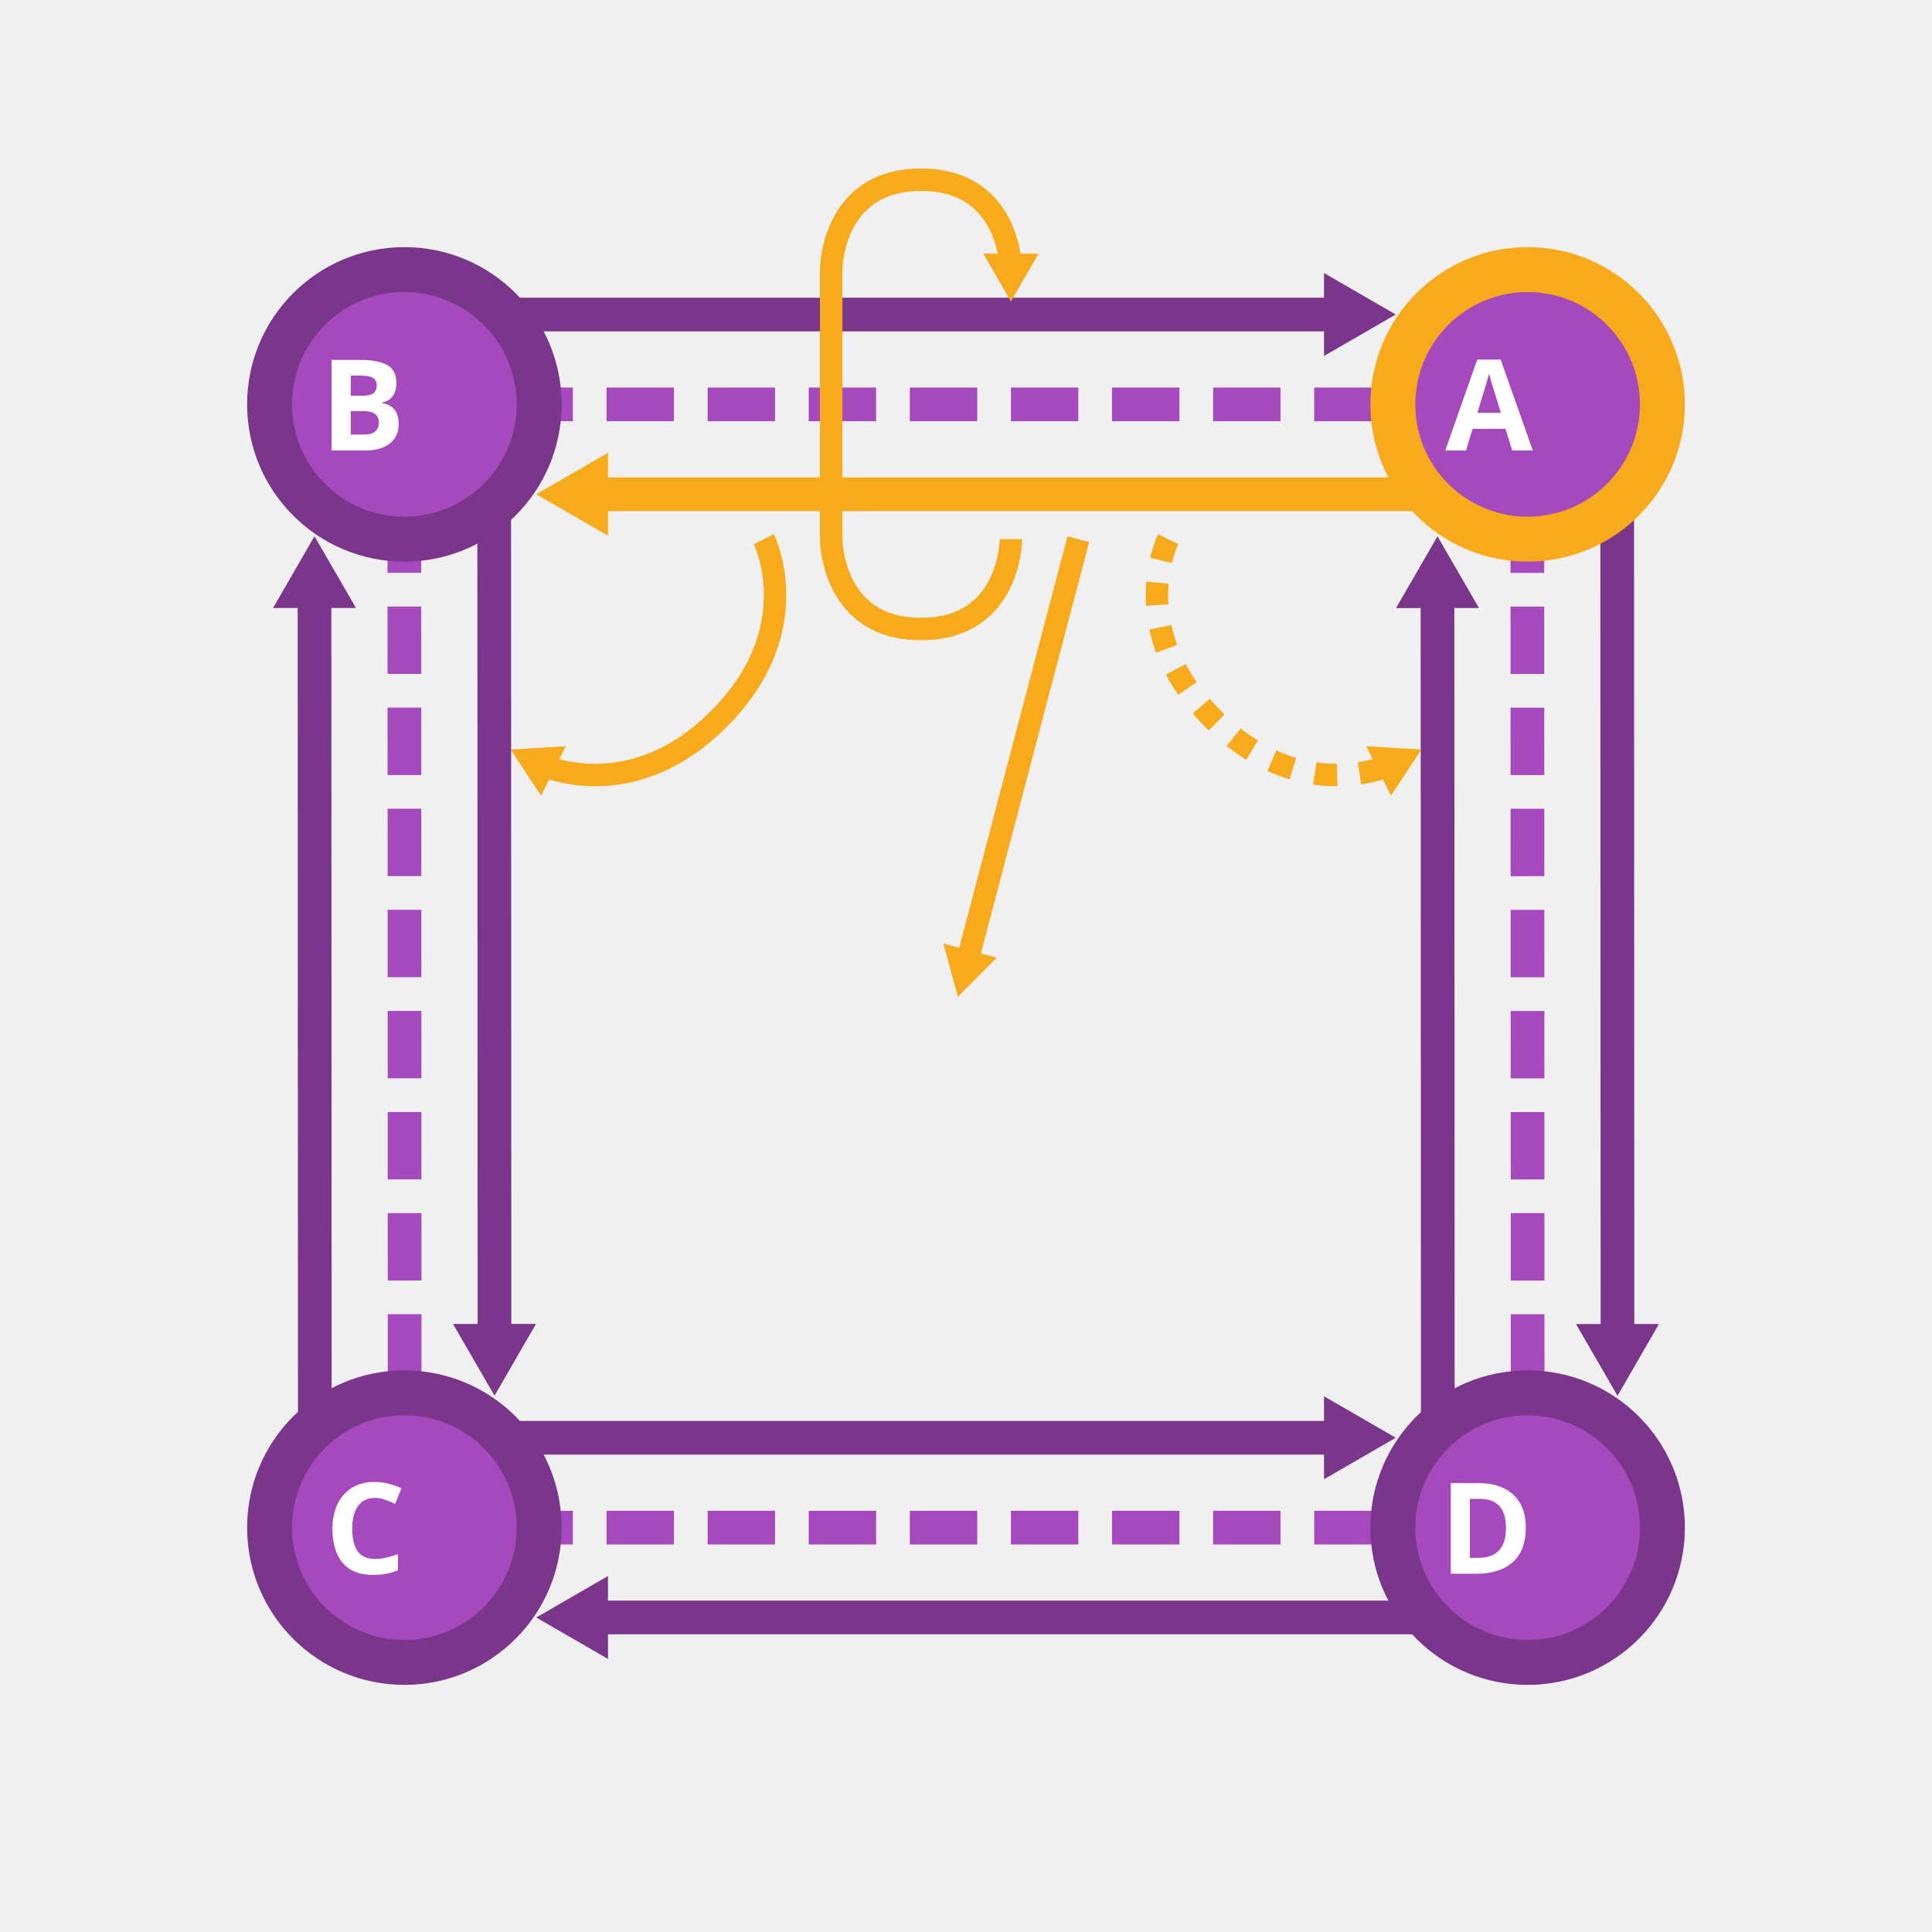
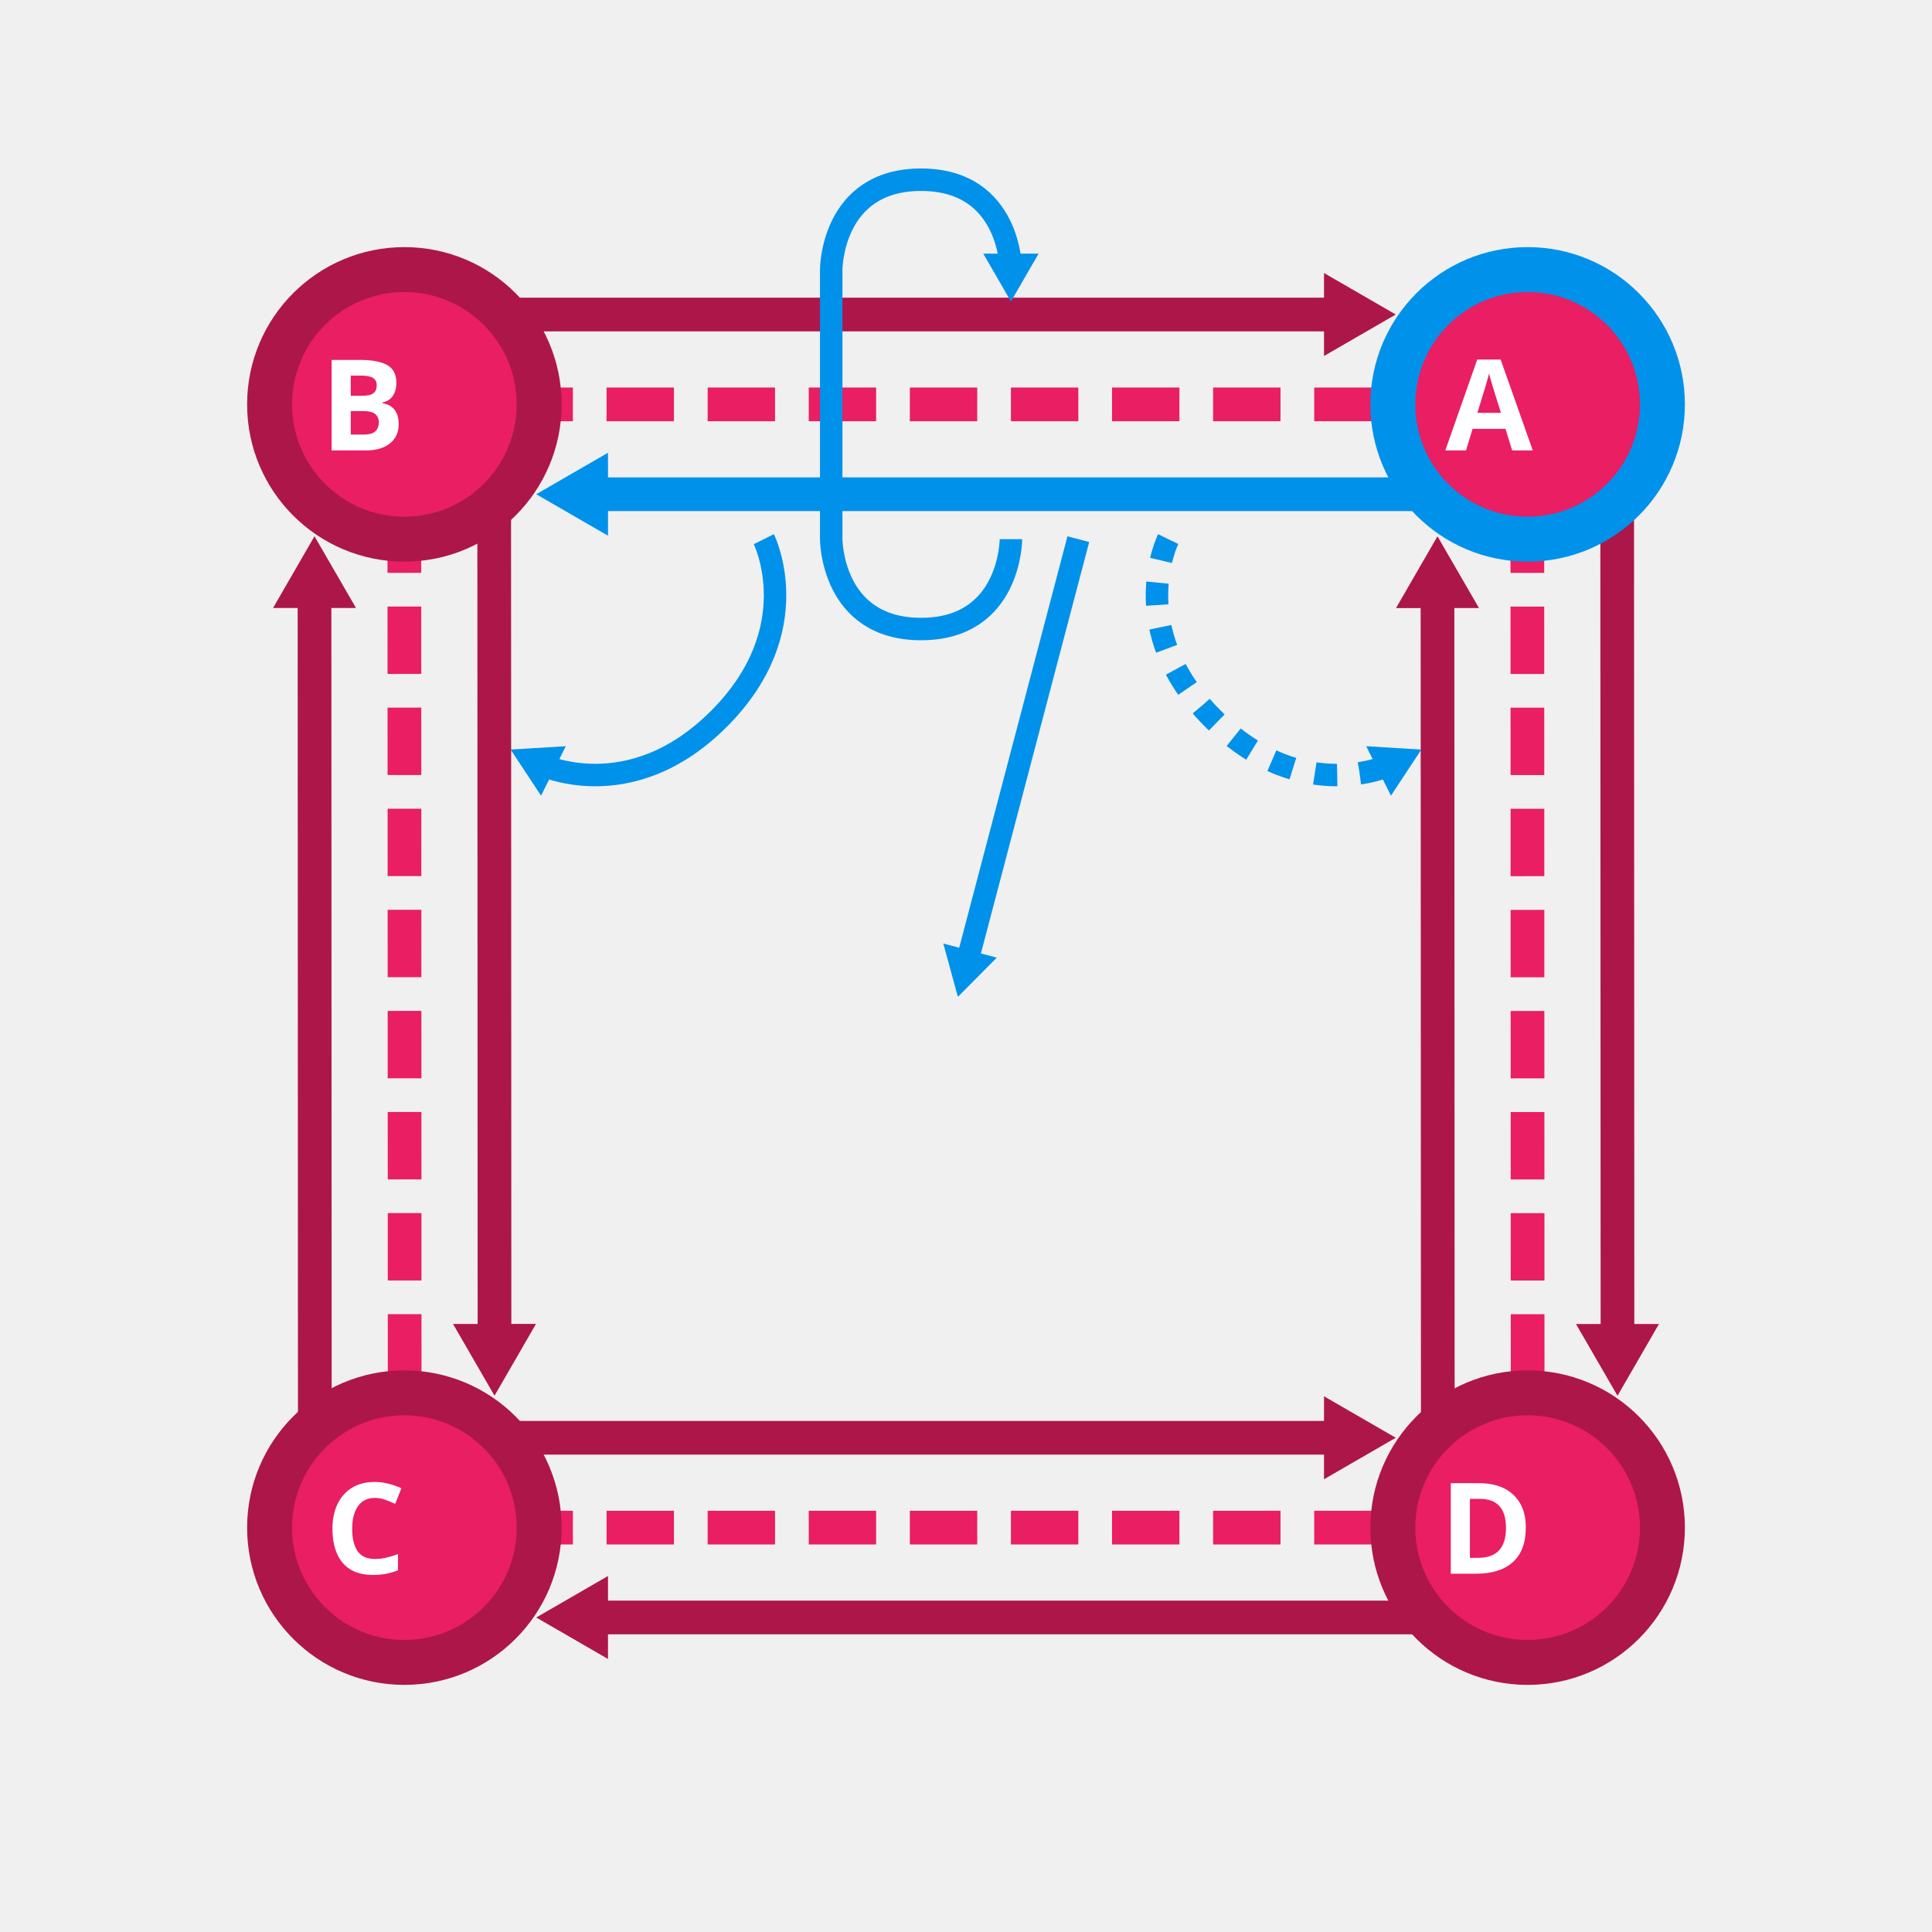
<svg xmlns="http://www.w3.org/2000/svg" id="svg8" version="1.1" viewBox="0 0 344 344" height="344mm" width="344mm">
  <defs id="defs2">
    <marker style="overflow:visible" id="marker1385" refX="0.0" refY="0.0" orient="auto">
-       <path transform="scale(0.2)" style="fill-rule:evenodd;stroke:#f7ab1c;stroke-width:1pt;stroke-opacity:1;fill:#f7ab1c;fill-opacity:1" d="M 5.77,0.0 L -2.88,5.0 L -2.88,-5.0 L 5.77,0.0 z " id="path1383" />
+       <path transform="scale(0.2)" style="fill-rule:evenodd;stroke:#0091ea;stroke-width:1pt;stroke-opacity:1;fill:#0091ea;fill-opacity:1" d="M 5.77,0.0 L -2.88,5.0 L -2.88,-5.0 L 5.77,0.0 z " id="path1383" />
    </marker>
    <marker style="overflow:visible" id="marker1320" refX="0.0" refY="0.0" orient="auto">
-       <path transform="scale(0.2)" style="fill-rule:evenodd;stroke:#f7ab1c;stroke-width:1pt;stroke-opacity:1;fill:#f7ab1c;fill-opacity:1" d="M 5.77,0.0 L -2.88,5.0 L -2.88,-5.0 L 5.77,0.0 z " id="path1318" />
+       <path transform="scale(0.2)" style="fill-rule:evenodd;stroke:#0091ea;stroke-width:1pt;stroke-opacity:1;fill:#0091ea;fill-opacity:1" d="M 5.77,0.0 L -2.88,5.0 L -2.88,-5.0 L 5.77,0.0 z " id="path1318" />
    </marker>
    <marker style="overflow:visible" id="marker1283" refX="0.0" refY="0.0" orient="auto">
-       <path transform="scale(0.2)" style="fill-rule:evenodd;stroke:#f7ab1c;stroke-width:1pt;stroke-opacity:1;fill:#f7ab1c;fill-opacity:1" d="M 5.77,0.0 L -2.88,5.0 L -2.88,-5.0 L 5.77,0.0 z " id="path1163" />
+       <path transform="scale(0.2)" style="fill-rule:evenodd;stroke:#0091ea;stroke-width:1pt;stroke-opacity:1;fill:#0091ea;fill-opacity:1" d="M 5.77,0.0 L -2.88,5.0 L -2.88,-5.0 L 5.77,0.0 z " id="path1163" />
    </marker>
    <marker style="overflow:visible" id="TriangleInS" refX="0" refY="0" orient="auto">
-       <path transform="scale(-0.2)" style="fill:#f7ab1c;fill-opacity:1;fill-rule:evenodd;stroke:#f7ab1c;stroke-width:1pt;stroke-opacity:1" d="M 5.77,0 -2.88,5 V -5 Z" id="path4714" />
+       <path transform="scale(-0.2)" style="fill:#0091ea;fill-opacity:1;fill-rule:evenodd;stroke:#0091ea;stroke-width:1pt;stroke-opacity:1" d="M 5.77,0 -2.88,5 V -5 Z" id="path4714" />
    </marker>
    <marker style="overflow:visible" id="TriangleOutS" refX="0" refY="0" orient="auto">
-       <path transform="scale(0.2)" style="fill:#7a368b;fill-opacity:1;fill-rule:evenodd;stroke:#7a368b;stroke-width:1pt;stroke-opacity:1" d="M 5.77,0 -2.88,5 V -5 Z" id="path4723" />
+       <path transform="scale(0.2)" style="fill:#ad1649;fill-opacity:1;fill-rule:evenodd;stroke:#ad1649;stroke-width:1pt;stroke-opacity:1" d="M 5.77,0 -2.88,5 V -5 Z" id="path4723" />
    </marker>
    <marker style="overflow:visible" id="TriangleOutS-0" refX="0" refY="0" orient="auto">
-       <path transform="scale(0.2)" style="fill:#7a368b;fill-opacity:1;fill-rule:evenodd;stroke:#7a368b;stroke-width:1pt;stroke-opacity:1" d="M 5.77,0 -2.88,5 V -5 Z" id="path4723-6" />
+       <path transform="scale(0.2)" style="fill:#ad1649;fill-opacity:1;fill-rule:evenodd;stroke:#ad1649;stroke-width:1pt;stroke-opacity:1" d="M 5.77,0 -2.88,5 V -5 Z" id="path4723-6" />
    </marker>
    <marker style="overflow:visible" id="TriangleInS-2" refX="0" refY="0" orient="auto">
-       <path transform="scale(-0.2)" style="fill:#7a368b;fill-opacity:1;fill-rule:evenodd;stroke:#7a368b;stroke-width:1pt;stroke-opacity:1" d="M 5.77,0 -2.88,5 V -5 Z" id="path4714-6" />
+       <path transform="scale(-0.2)" style="fill:#ad1649;fill-opacity:1;fill-rule:evenodd;stroke:#ad1649;stroke-width:1pt;stroke-opacity:1" d="M 5.77,0 -2.88,5 V -5 Z" id="path4714-6" />
    </marker>
    <marker style="overflow:visible" id="TriangleOutS-5" refX="0" refY="0" orient="auto">
-       <path transform="scale(0.2)" style="fill:#7a368b;fill-opacity:1;fill-rule:evenodd;stroke:#7a368b;stroke-width:1pt;stroke-opacity:1" d="M 5.77,0 -2.88,5 V -5 Z" id="path4723-0" />
+       <path transform="scale(0.2)" style="fill:#ad1649;fill-opacity:1;fill-rule:evenodd;stroke:#ad1649;stroke-width:1pt;stroke-opacity:1" d="M 5.77,0 -2.88,5 V -5 Z" id="path4723-0" />
    </marker>
    <marker style="overflow:visible" id="TriangleInS-4" refX="0" refY="0" orient="auto">
-       <path transform="scale(-0.2)" style="fill:#7a368b;fill-opacity:1;fill-rule:evenodd;stroke:#7a368b;stroke-width:1pt;stroke-opacity:1" d="M 5.77,0 -2.88,5 V -5 Z" id="path4714-3" />
+       <path transform="scale(-0.2)" style="fill:#ad1649;fill-opacity:1;fill-rule:evenodd;stroke:#ad1649;stroke-width:1pt;stroke-opacity:1" d="M 5.77,0 -2.88,5 V -5 Z" id="path4714-3" />
    </marker>
    <marker style="overflow:visible" id="TriangleOutS-5-7" refX="0" refY="0" orient="auto">
-       <path transform="scale(0.2)" style="fill:#7a368b;fill-opacity:1;fill-rule:evenodd;stroke:#7a368b;stroke-width:1pt;stroke-opacity:1" d="M 5.77,0 -2.88,5 V -5 Z" id="path4723-0-2" />
+       <path transform="scale(0.2)" style="fill:#ad1649;fill-opacity:1;fill-rule:evenodd;stroke:#ad1649;stroke-width:1pt;stroke-opacity:1" d="M 5.77,0 -2.88,5 V -5 Z" id="path4723-0-2" />
    </marker>
    <marker style="overflow:visible" id="TriangleInS-4-7" refX="0" refY="0" orient="auto">
-       <path transform="scale(-0.2)" style="fill:#7a368b;fill-opacity:1;fill-rule:evenodd;stroke:#7a368b;stroke-width:1pt;stroke-opacity:1" d="M 5.77,0 -2.88,5 V -5 Z" id="path4714-3-6" />
+       <path transform="scale(-0.2)" style="fill:#ad1649;fill-opacity:1;fill-rule:evenodd;stroke:#ad1649;stroke-width:1pt;stroke-opacity:1" d="M 5.77,0 -2.88,5 V -5 Z" id="path4714-3-6" />
    </marker>
    <marker style="overflow:visible" id="marker1283-9" refX="0" refY="0" orient="auto">
-       <path transform="scale(0.2)" style="fill:#f7ab1c;fill-opacity:1;fill-rule:evenodd;stroke:#f7ab1c;stroke-width:1pt;stroke-opacity:1" d="M 5.77,0 -2.88,5 V -5 Z" id="path1163-1" />
+       <path transform="scale(0.2)" style="fill:#0091ea;fill-opacity:1;fill-rule:evenodd;stroke:#0091ea;stroke-width:1pt;stroke-opacity:1" d="M 5.77,0 -2.88,5 V -5 Z" id="path1163-1" />
    </marker>
  </defs>
  <g transform="translate(0,47)" id="layer1">
    <g transform="translate(44,-44)" id="g6740">
-       <path style="fill:none;stroke:#a549bc;stroke-width:6;stroke-linecap:butt;stroke-linejoin:round;stroke-miterlimit:4;stroke-dasharray:12,6;stroke-dashoffset:0;stroke-opacity:1" d="M 28,69 H 228" id="path5117" />
-       <path style="fill:none;stroke:#7a368b;stroke-width:6;stroke-linecap:round;stroke-linejoin:round;stroke-miterlimit:4;stroke-dasharray:none;stroke-opacity:1;marker-end:url(#TriangleOutS)" d="M 48,53 H 196" id="path5119" />
-       <path style="fill:none;stroke:#f7ab1c;stroke-width:6;stroke-linecap:round;stroke-linejoin:round;stroke-miterlimit:4;stroke-dasharray:none;stroke-opacity:1;marker-start:url(#TriangleInS)" d="M 60,85 H 208" id="path5121" />
+       <path style="fill:none;stroke:#e91e63;stroke-width:6;stroke-linecap:butt;stroke-linejoin:round;stroke-miterlimit:4;stroke-dasharray:12,6;stroke-dashoffset:0;stroke-opacity:1" d="M 28,69 H 228" id="path5117" />
+       <path style="fill:none;stroke:#ad1649;stroke-width:6;stroke-linecap:round;stroke-linejoin:round;stroke-miterlimit:4;stroke-dasharray:none;stroke-opacity:1;marker-end:url(#TriangleOutS)" d="M 48,53 H 196" id="path5119" />
+       <path style="fill:none;stroke:#0091ea;stroke-width:6;stroke-linecap:round;stroke-linejoin:round;stroke-miterlimit:4;stroke-dasharray:none;stroke-opacity:1;marker-start:url(#TriangleInS)" d="M 60,85 H 208" id="path5121" />
    </g>
    <g id="g891">
-       <path style="fill:none;stroke:#a549bc;stroke-width:6;stroke-linecap:butt;stroke-linejoin:round;stroke-miterlimit:4;stroke-dasharray:12, 6;stroke-dashoffset:0;stroke-opacity:1" d="m 271.94,25.006 0.071,200" id="path5117-8-7" />
-       <path style="fill:none;stroke:#7a368b;stroke-width:6;stroke-linecap:round;stroke-linejoin:round;stroke-miterlimit:4;stroke-dasharray:none;stroke-opacity:1;marker-end:url(#TriangleOutS-5-7)" d="m 287.947,45 0.053,148" id="path5119-7-6" />
-       <path style="fill:none;stroke:#7a368b;stroke-width:6;stroke-linecap:round;stroke-linejoin:round;stroke-miterlimit:4;stroke-dasharray:none;stroke-opacity:1;marker-start:url(#TriangleInS-4-7)" d="m 255.951,57.011 0.053,148" id="path5121-1-8" />
+       <path style="fill:none;stroke:#e91e63;stroke-width:6;stroke-linecap:butt;stroke-linejoin:round;stroke-miterlimit:4;stroke-dasharray:12, 6;stroke-dashoffset:0;stroke-opacity:1" d="m 271.94,25.006 0.071,200" id="path5117-8-7" />
+       <path style="fill:none;stroke:#ad1649;stroke-width:6;stroke-linecap:round;stroke-linejoin:round;stroke-miterlimit:4;stroke-dasharray:none;stroke-opacity:1;marker-end:url(#TriangleOutS-5-7)" d="m 287.947,45 0.053,148" id="path5119-7-6" />
+       <path style="fill:none;stroke:#ad1649;stroke-width:6;stroke-linecap:round;stroke-linejoin:round;stroke-miterlimit:4;stroke-dasharray:none;stroke-opacity:1;marker-start:url(#TriangleInS-4-7)" d="m 255.951,57.011 0.053,148" id="path5121-1-8" />
    </g>
-     <path style="fill:none;stroke:#f7ab1c;stroke-width:4;stroke-linecap:butt;stroke-linejoin:round;stroke-miterlimit:4;stroke-dasharray:none;stroke-opacity:1;marker-end:url(#marker1283)" d="m 136,49 c 0,0 8,16 -8,32 -16,16 -32,8 -32,8" id="path1013" />
-     <path style="fill:none;stroke:#f7ab1c;stroke-width:4;stroke-linecap:butt;stroke-linejoin:round;stroke-miterlimit:4;stroke-dasharray:4,4;stroke-dashoffset:0;stroke-opacity:1;marker-end:url(#marker1283-9)" d="m 208,49 c 0,0 -8,16 8,32 16,16 32,8 32,8" id="path1013-7" />
-     <path style="fill:none;stroke:#f7ab1c;stroke-width:4;stroke-linecap:butt;stroke-linejoin:miter;stroke-miterlimit:4;stroke-dasharray:none;stroke-opacity:1;marker-end:url(#marker1320)" d="m 180,49 c 0,0 -2.9e-4,16 -16,16 -16,1.2e-5 -16,-16 -16,-16 L 148,1 c 0,0 2.9e-4,-16 16,-16 16,-1.1e-5 16,16 16,16" id="path1312" />
-     <path style="fill:none;stroke:#f7ab1c;stroke-width:4;stroke-linecap:butt;stroke-linejoin:miter;stroke-miterlimit:4;stroke-dasharray:none;stroke-opacity:1;marker-end:url(#marker1385)" d="M 192,49 172,125" id="path1377" />
+     <path style="fill:none;stroke:#0091ea;stroke-width:4;stroke-linecap:butt;stroke-linejoin:round;stroke-miterlimit:4;stroke-dasharray:none;stroke-opacity:1;marker-end:url(#marker1283)" d="m 136,49 c 0,0 8,16 -8,32 -16,16 -32,8 -32,8" id="path1013" />
+     <path style="fill:none;stroke:#0091ea;stroke-width:4;stroke-linecap:butt;stroke-linejoin:round;stroke-miterlimit:4;stroke-dasharray:4,4;stroke-dashoffset:0;stroke-opacity:1;marker-end:url(#marker1283-9)" d="m 208,49 c 0,0 -8,16 8,32 16,16 32,8 32,8" id="path1013-7" />
+     <path style="fill:none;stroke:#0091ea;stroke-width:4;stroke-linecap:butt;stroke-linejoin:miter;stroke-miterlimit:4;stroke-dasharray:none;stroke-opacity:1;marker-end:url(#marker1320)" d="m 180,49 c 0,0 -2.9e-4,16 -16,16 -16,1.2e-5 -16,-16 -16,-16 L 148,1 c 0,0 2.9e-4,-16 16,-16 16,-1.1e-5 16,16 16,16" id="path1312" />
+     <path style="fill:none;stroke:#0091ea;stroke-width:4;stroke-linecap:butt;stroke-linejoin:miter;stroke-miterlimit:4;stroke-dasharray:none;stroke-opacity:1;marker-end:url(#marker1385)" d="M 192,49 172,125" id="path1377" />
    <g id="g6740-4" transform="rotate(89.97955,72.005,68.9993)">
-       <path style="fill:none;stroke:#a549bc;stroke-width:6;stroke-linecap:butt;stroke-linejoin:round;stroke-miterlimit:4;stroke-dasharray:12,6;stroke-dashoffset:0;stroke-opacity:1" d="M 28,69 H 228" id="path5117-8" />
-       <path style="fill:none;stroke:#7a368b;stroke-width:6;stroke-linecap:round;stroke-linejoin:round;stroke-miterlimit:4;stroke-dasharray:none;stroke-opacity:1;marker-end:url(#TriangleOutS-5)" d="M 48,53 H 196" id="path5119-7" />
-       <path style="fill:none;stroke:#7a368b;stroke-width:6;stroke-linecap:round;stroke-linejoin:round;stroke-miterlimit:4;stroke-dasharray:none;stroke-opacity:1;marker-start:url(#TriangleInS-4)" d="M 60,85 H 208" id="path5121-1" />
+       <path style="fill:none;stroke:#e91e63;stroke-width:6;stroke-linecap:butt;stroke-linejoin:round;stroke-miterlimit:4;stroke-dasharray:12,6;stroke-dashoffset:0;stroke-opacity:1" d="M 28,69 H 228" id="path5117-8" />
+       <path style="fill:none;stroke:#ad1649;stroke-width:6;stroke-linecap:round;stroke-linejoin:round;stroke-miterlimit:4;stroke-dasharray:none;stroke-opacity:1;marker-end:url(#TriangleOutS-5)" d="M 48,53 H 196" id="path5119-7" />
+       <path style="fill:none;stroke:#ad1649;stroke-width:6;stroke-linecap:round;stroke-linejoin:round;stroke-miterlimit:4;stroke-dasharray:none;stroke-opacity:1;marker-start:url(#TriangleInS-4)" d="M 60,85 H 208" id="path5121-1" />
    </g>
    <g id="g6740-2" transform="translate(44.00001,156)">
-       <path style="fill:none;stroke:#a549bc;stroke-width:6;stroke-linecap:butt;stroke-linejoin:round;stroke-miterlimit:4;stroke-dasharray:12,6;stroke-dashoffset:0;stroke-opacity:1" d="M 28,69 H 228" id="path5117-3" />
-       <path style="fill:none;stroke:#7a368b;stroke-width:6;stroke-linecap:round;stroke-linejoin:round;stroke-miterlimit:4;stroke-dasharray:none;stroke-opacity:1;marker-end:url(#TriangleOutS-0)" d="M 48,53 H 196" id="path5119-0" />
-       <path style="fill:none;stroke:#7a368b;stroke-width:6;stroke-linecap:round;stroke-linejoin:round;stroke-miterlimit:4;stroke-dasharray:none;stroke-opacity:1;marker-start:url(#TriangleInS-2)" d="M 60,85 H 208" id="path5121-0" />
+       <path style="fill:none;stroke:#e91e63;stroke-width:6;stroke-linecap:butt;stroke-linejoin:round;stroke-miterlimit:4;stroke-dasharray:12,6;stroke-dashoffset:0;stroke-opacity:1" d="M 28,69 H 228" id="path5117-3" />
+       <path style="fill:none;stroke:#ad1649;stroke-width:6;stroke-linecap:round;stroke-linejoin:round;stroke-miterlimit:4;stroke-dasharray:none;stroke-opacity:1;marker-end:url(#TriangleOutS-0)" d="M 48,53 H 196" id="path5119-0" />
+       <path style="fill:none;stroke:#ad1649;stroke-width:6;stroke-linecap:round;stroke-linejoin:round;stroke-miterlimit:4;stroke-dasharray:none;stroke-opacity:1;marker-start:url(#TriangleInS-2)" d="M 60,85 H 208" id="path5121-0" />
    </g>
-     <circle r="24" cy="25" cx="72" id="path4520" style="fill:#a549bc;fill-opacity:1;stroke:#7a368b;stroke-width:8;stroke-linecap:round;stroke-linejoin:round;stroke-miterlimit:4;stroke-dasharray:none;stroke-dashoffset:0;stroke-opacity:1" />
-     <circle r="24" cy="225" cx="72" id="path4520-5" style="fill:#a549bc;fill-opacity:1;stroke:#7a368b;stroke-width:8;stroke-linecap:round;stroke-linejoin:round;stroke-miterlimit:4;stroke-dasharray:none;stroke-dashoffset:0;stroke-opacity:1" />
-     <circle r="24" cy="25" cx="272" id="path4520-5-2" style="fill:#a549bc;fill-opacity:1;stroke:#f7ab1c;stroke-width:8;stroke-linecap:round;stroke-linejoin:round;stroke-miterlimit:4;stroke-dasharray:none;stroke-dashoffset:0;stroke-opacity:1" />
-     <circle r="24" cy="225" cx="272" id="path4520-5-2-1" style="fill:#a549bc;fill-opacity:1;stroke:#7a368b;stroke-width:8;stroke-linecap:round;stroke-linejoin:round;stroke-miterlimit:4;stroke-dasharray:none;stroke-dashoffset:0;stroke-opacity:1" />
+     <circle r="24" cy="25" cx="72" id="path4520" style="fill:#e91e63;fill-opacity:1;stroke:#ad1649;stroke-width:8;stroke-linecap:round;stroke-linejoin:round;stroke-miterlimit:4;stroke-dasharray:none;stroke-dashoffset:0;stroke-opacity:1" />
+     <circle r="24" cy="225" cx="72" id="path4520-5" style="fill:#e91e63;fill-opacity:1;stroke:#ad1649;stroke-width:8;stroke-linecap:round;stroke-linejoin:round;stroke-miterlimit:4;stroke-dasharray:none;stroke-dashoffset:0;stroke-opacity:1" />
+     <circle r="24" cy="25" cx="272" id="path4520-5-2" style="fill:#e91e63;fill-opacity:1;stroke:#0091ea;stroke-width:8;stroke-linecap:round;stroke-linejoin:round;stroke-miterlimit:4;stroke-dasharray:none;stroke-dashoffset:0;stroke-opacity:1" />
+     <circle r="24" cy="225" cx="272" id="path4520-5-2-1" style="fill:#e91e63;fill-opacity:1;stroke:#ad1649;stroke-width:8;stroke-linecap:round;stroke-linejoin:round;stroke-miterlimit:4;stroke-dasharray:none;stroke-dashoffset:0;stroke-opacity:1" />
    <flowRoot transform="matrix(0.2645833,0,0,0.2645833,0,41)" style="font-style:normal;font-weight:normal;font-size:40px;line-height:1.25;font-family:sans-serif;letter-spacing:0px;word-spacing:0px;fill:#000000;fill-opacity:1;stroke:none" id="flowRoot875" xml:space="preserve">
      <flowRegion id="flowRegion877">
        <rect y="105.827" x="105.827" height="60.472" width="45.354" id="rect879" />
      </flowRegion>
      <flowPara id="flowPara881" />
    </flowRoot>
    <text id="text885" y="33.208" x="272.011" style="font-style:normal;font-weight:normal;font-size:10.583px;line-height:1.25;font-family:sans-serif;letter-spacing:0px;word-spacing:0px;fill:#ffffff;fill-opacity:1;stroke:none;stroke-width:0.265" xml:space="preserve">
      <tspan style="font-style:normal;font-variant:normal;font-weight:bold;font-stretch:normal;font-size:22.578px;font-family:sans-serif;-inkscape-font-specification:'sans-serif Bold';text-align:center;text-anchor:middle;fill:#ffffff;fill-opacity:1;stroke-width:0.265" y="33.208" x="272.011" id="tspan883">A</tspan>
    </text>
    <text id="text885-6" y="33.208" x="71.482" style="font-style:normal;font-weight:normal;font-size:10.583px;line-height:1.25;font-family:sans-serif;letter-spacing:0px;word-spacing:0px;fill:#ffffff;fill-opacity:1;stroke:none;stroke-width:0.265" xml:space="preserve">
      <tspan style="font-style:normal;font-variant:normal;font-weight:bold;font-stretch:normal;font-size:22.578px;font-family:sans-serif;-inkscape-font-specification:'sans-serif Bold';text-align:center;text-anchor:middle;fill:#ffffff;fill-opacity:1;stroke-width:0.265" y="33.208" x="71.482" id="tspan883-1">B</tspan>
    </text>
    <text id="text885-6-9" y="233.208" x="71.95" style="font-style:normal;font-weight:normal;font-size:10.583px;line-height:1.25;font-family:sans-serif;letter-spacing:0px;word-spacing:0px;fill:#ffffff;fill-opacity:1;stroke:none;stroke-width:0.265" xml:space="preserve">
      <tspan style="font-style:normal;font-variant:normal;font-weight:bold;font-stretch:normal;font-size:22.578px;font-family:sans-serif;-inkscape-font-specification:'sans-serif Bold';text-align:center;text-anchor:middle;fill:#ffffff;fill-opacity:1;stroke-width:0.265" y="233.208" x="71.95" id="tspan883-1-0">C</tspan>
    </text>
    <text id="text885-6-9-6" y="233.208" x="271.52" style="font-style:normal;font-weight:normal;font-size:10.583px;line-height:1.25;font-family:sans-serif;letter-spacing:0px;word-spacing:0px;fill:#ffffff;fill-opacity:1;stroke:none;stroke-width:0.265" xml:space="preserve">
      <tspan style="font-style:normal;font-variant:normal;font-weight:bold;font-stretch:normal;font-size:22.578px;font-family:sans-serif;-inkscape-font-specification:'sans-serif Bold';text-align:center;text-anchor:middle;fill:#ffffff;fill-opacity:1;stroke-width:0.265" y="233.208" x="271.52" id="tspan883-1-0-4">D</tspan>
    </text>
  </g>
</svg>
